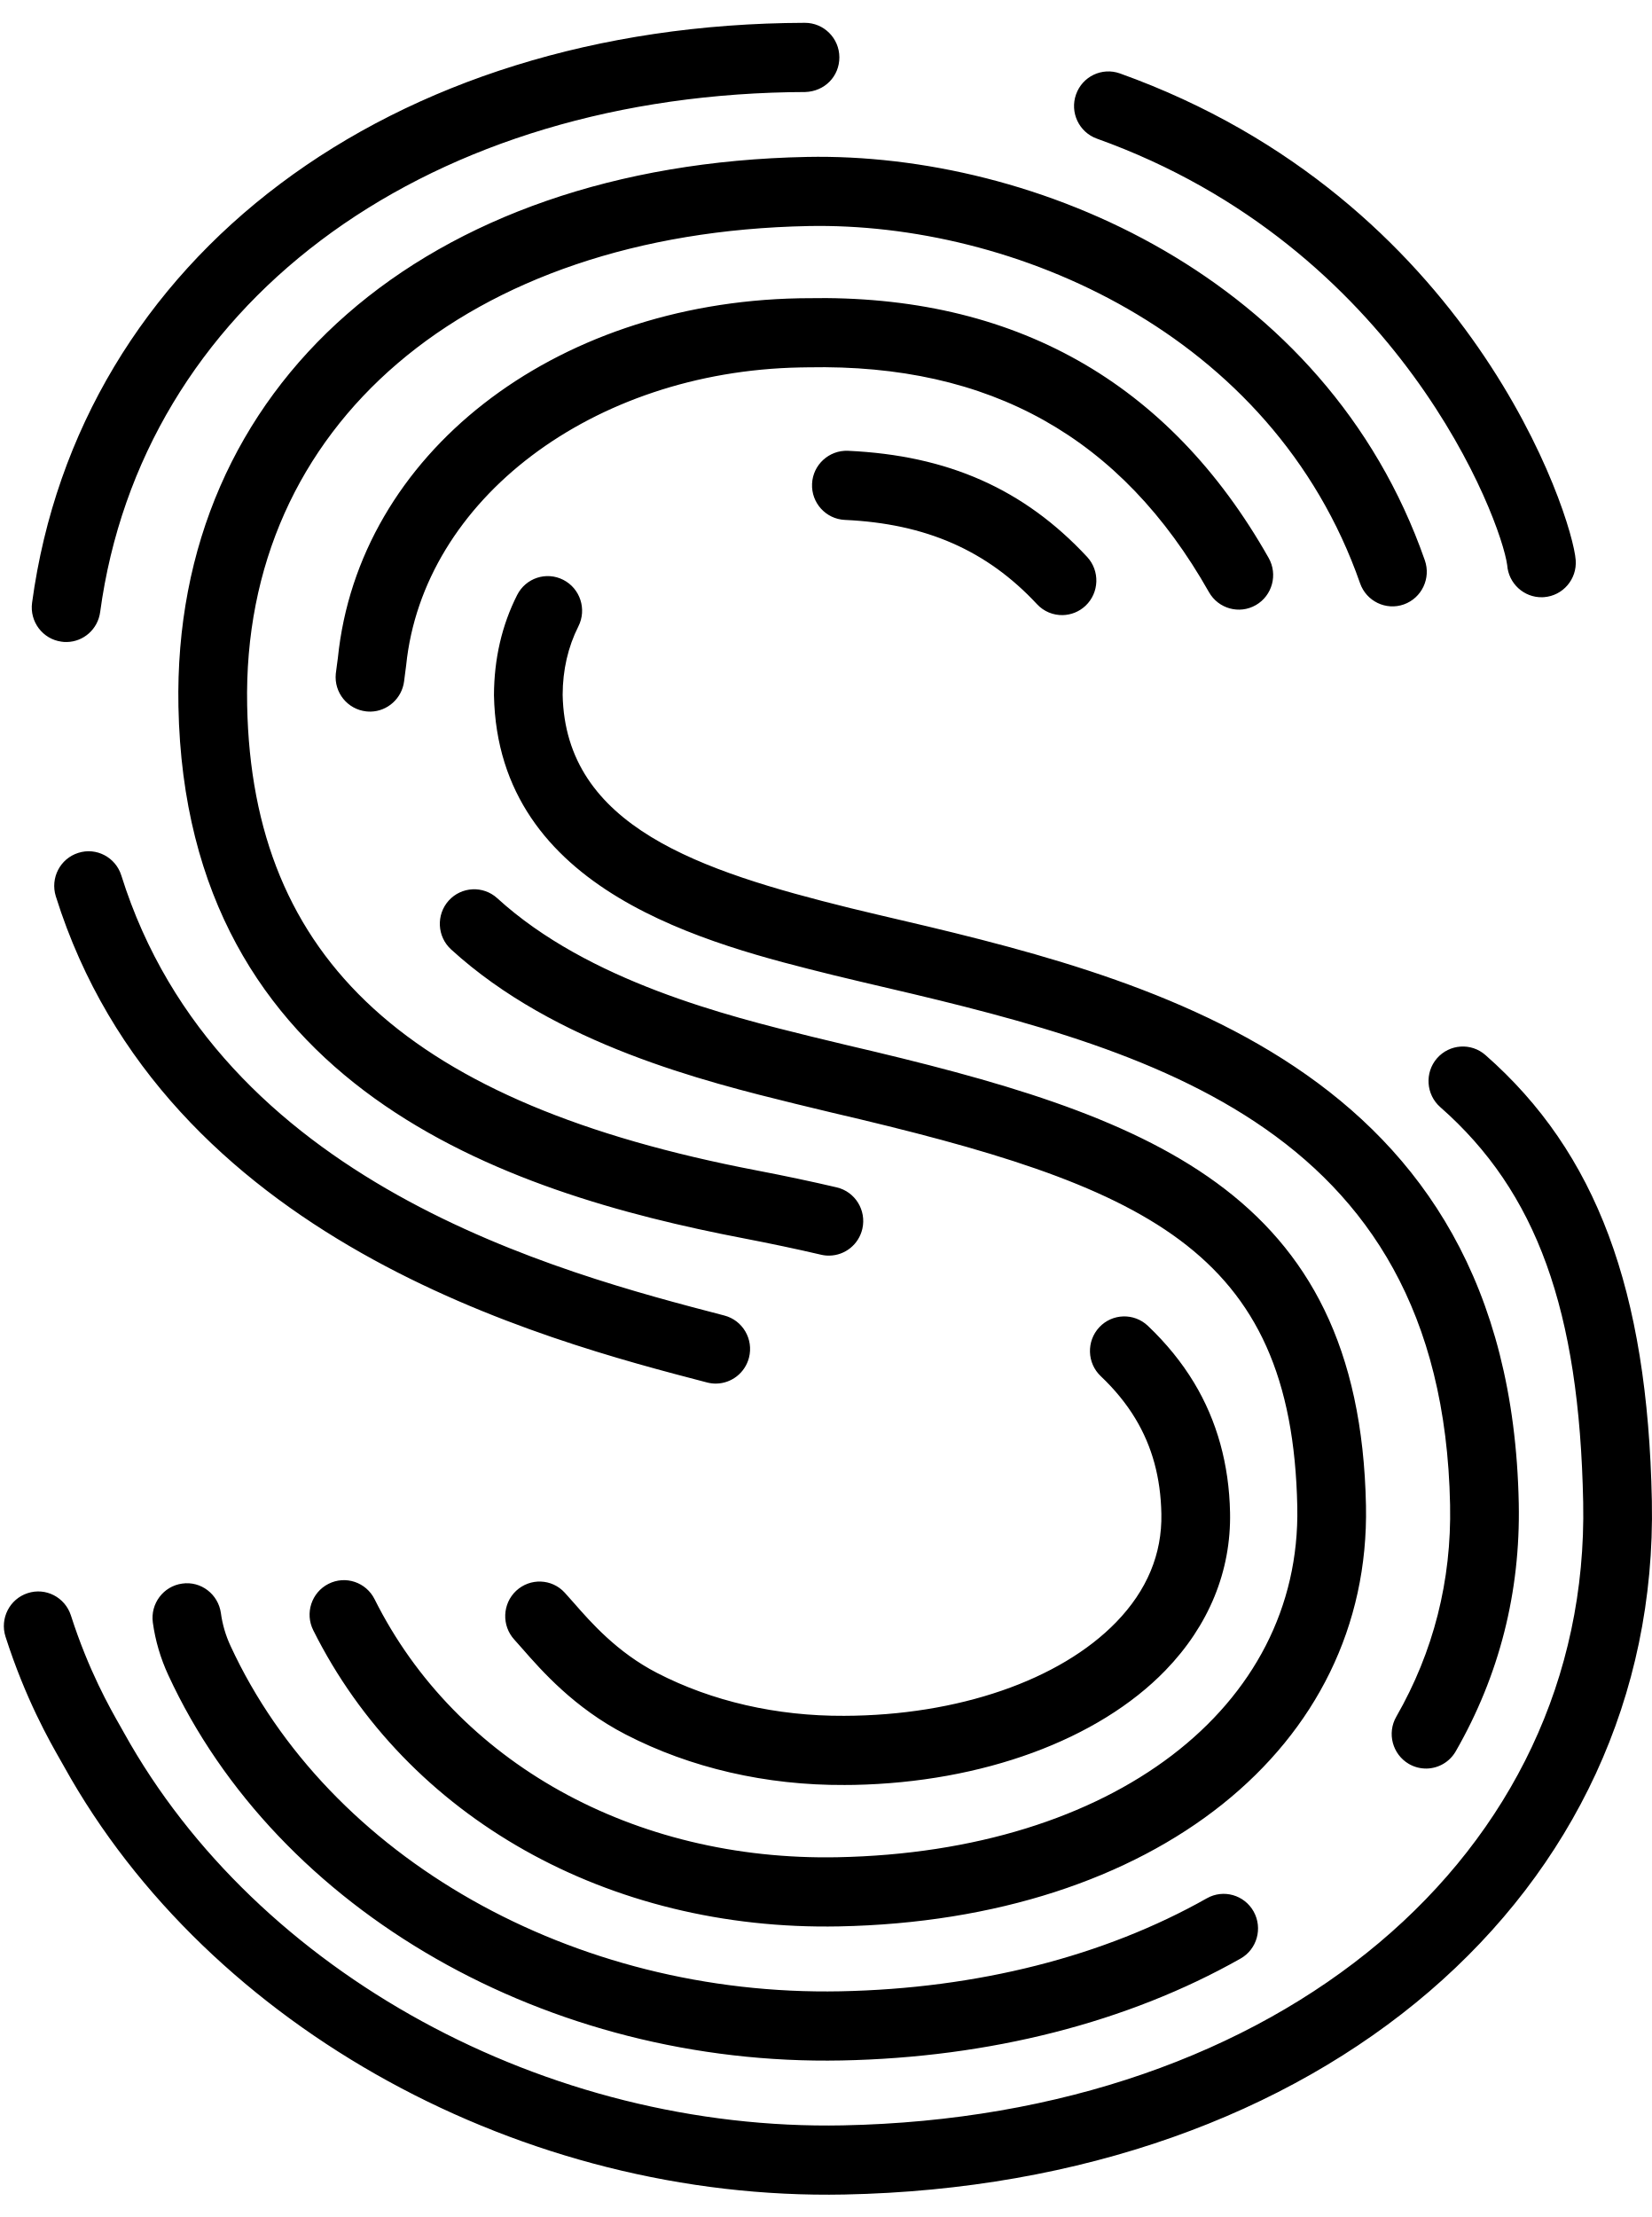
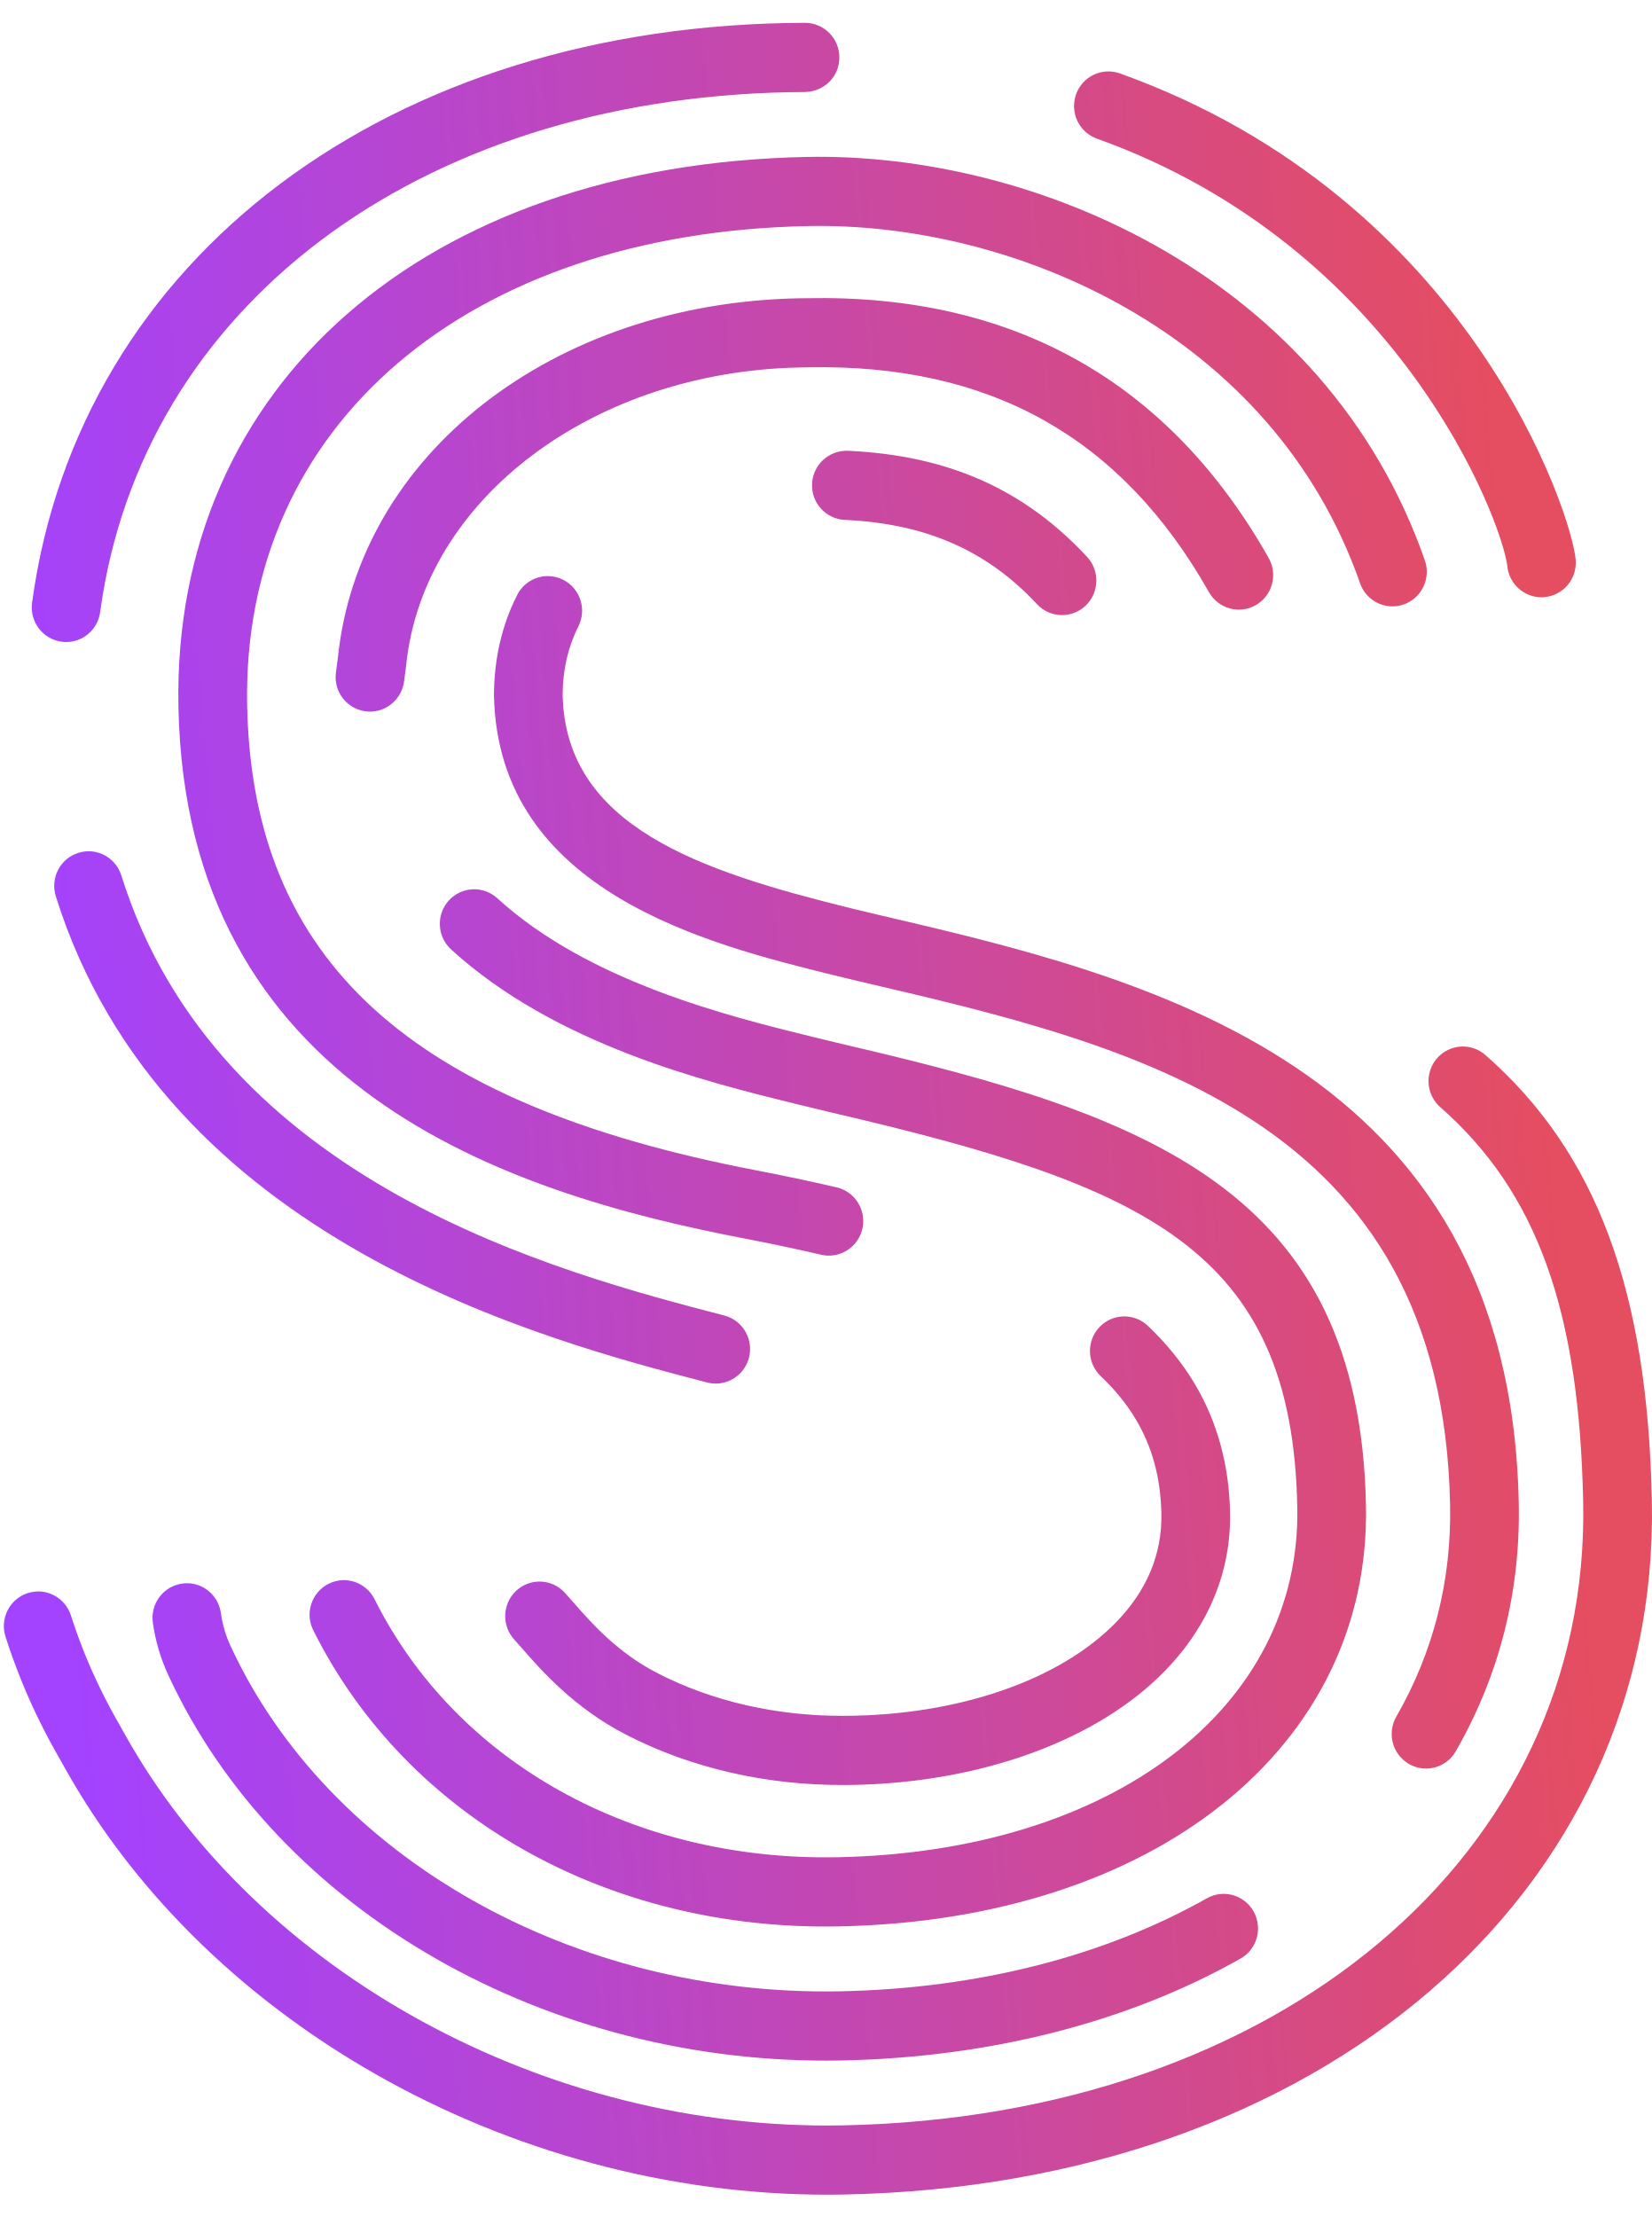
<svg xmlns="http://www.w3.org/2000/svg" width="38" height="51" viewBox="0 0 38 51" fill="none">
  <path fill-rule="evenodd" clip-rule="evenodd" d="M9.297 15.669L9.315 15.527C9.328 15.431 9.342 15.326 9.344 15.305C9.734 11.493 13.63 8.547 18.402 8.453L18.592 8.45C22.782 8.367 25.798 10.06 27.813 13.622C28.029 14.003 28.512 14.138 28.891 13.92C29.27 13.703 29.402 13.216 29.186 12.835C26.89 8.776 23.315 6.766 18.568 6.86L18.377 6.862C12.711 6.973 8.251 10.456 7.773 15.134L7.749 15.314C7.737 15.404 7.727 15.488 7.725 15.499C7.683 15.932 7.995 16.317 8.425 16.365C8.46 16.369 8.494 16.37 8.528 16.37C8.915 16.362 9.248 16.066 9.297 15.669ZM31.425 34.635C31.281 27.353 26.388 25.652 19.491 24.044L18.669 23.846C16.751 23.373 13.542 22.582 11.439 20.662C11.116 20.368 10.616 20.393 10.323 20.717C10.03 21.043 10.055 21.546 10.378 21.841C12.777 24.032 16.231 24.883 18.294 25.391L19.135 25.594C26.326 27.271 29.727 28.713 29.845 34.666C29.936 39.286 25.587 42.599 19.269 42.724C14.574 42.816 10.493 40.542 8.618 36.789C8.422 36.396 7.947 36.237 7.557 36.435C7.167 36.632 7.01 37.111 7.207 37.503C9.358 41.81 13.992 44.42 19.301 44.315C26.549 44.172 31.535 40.191 31.425 34.635ZM24.973 13.935C25.291 13.634 25.307 13.131 25.009 12.81C23.557 11.25 21.808 10.475 19.507 10.37C19.075 10.353 18.701 10.689 18.682 11.129C18.662 11.568 19 11.94 19.436 11.96C21.299 12.045 22.704 12.661 23.856 13.898C24.015 14.07 24.232 14.154 24.448 14.15C24.637 14.146 24.824 14.075 24.973 13.935ZM33.491 40.286C34.493 38.541 34.98 36.624 34.94 34.588C34.739 24.433 26.326 22.471 20.183 21.039L19.557 20.889C16.107 20.035 13.005 19.017 12.944 15.982C12.946 15.41 13.068 14.881 13.306 14.409C13.504 14.017 13.348 13.538 12.959 13.339C12.569 13.14 12.095 13.296 11.897 13.688C11.546 14.383 11.367 15.153 11.364 15.995C11.454 20.523 16.291 21.719 19.18 22.434L19.827 22.589C26.088 24.049 33.184 25.704 33.36 34.619C33.395 36.361 32.978 38 32.123 39.49C31.904 39.87 32.034 40.356 32.411 40.577C32.54 40.652 32.682 40.686 32.822 40.684C33.089 40.678 33.347 40.537 33.491 40.286ZM28.538 45.056C28.919 44.842 29.054 44.357 28.841 43.973C28.627 43.59 28.146 43.453 27.765 43.668C25.398 45.005 22.481 45.746 19.33 45.808C13.192 45.929 7.556 42.736 5.304 37.864C5.191 37.621 5.117 37.367 5.082 37.109C5.022 36.673 4.622 36.366 4.191 36.429C3.759 36.489 3.457 36.89 3.516 37.325C3.573 37.741 3.693 38.148 3.872 38.535C6.383 43.97 12.608 47.532 19.362 47.399C22.772 47.331 25.945 46.522 28.538 45.056ZM26.811 38.426C27.81 37.395 28.325 36.139 28.298 34.794C28.276 33.688 27.998 32.683 27.47 31.808C27.189 31.342 26.831 30.901 26.406 30.498C26.088 30.198 25.588 30.213 25.289 30.533C24.991 30.854 25.006 31.357 25.324 31.658C25.645 31.962 25.913 32.29 26.119 32.632C26.506 33.274 26.702 33.991 26.718 34.825C26.736 35.748 26.387 36.585 25.681 37.314C24.382 38.654 22.037 39.463 19.421 39.471C17.869 39.479 16.38 39.138 15.115 38.484C14.197 38.01 13.596 37.324 13.199 36.87C13.122 36.783 13.054 36.705 12.992 36.638C12.696 36.314 12.197 36.296 11.875 36.594C11.556 36.893 11.537 37.396 11.833 37.719C11.887 37.778 11.947 37.846 12.014 37.923C12.461 38.434 13.21 39.288 14.394 39.9C15.884 40.67 17.625 41.072 19.429 41.062C19.503 41.062 19.577 41.061 19.651 41.06C22.598 41.001 25.262 40.025 26.811 38.426ZM19.839 28.268C19.937 27.84 19.672 27.412 19.247 27.314C18.67 27.179 18.052 27.048 17.41 26.925C9.417 25.393 5.802 22.094 5.686 16.227C5.558 9.787 10.746 5.355 18.596 5.2C23.294 5.107 29.27 7.639 31.289 13.417C31.433 13.831 31.885 14.05 32.296 13.904C32.707 13.758 32.924 13.304 32.779 12.889C30.5 6.365 23.813 3.506 18.564 3.61C9.77 3.783 3.959 8.867 4.105 16.258C4.278 25.019 11.613 27.434 17.115 28.488C17.737 28.608 18.334 28.734 18.891 28.864C18.956 28.879 19.021 28.886 19.085 28.884C19.439 28.877 19.755 28.631 19.839 28.268ZM38.002 34.528C37.906 29.674 36.725 26.511 34.173 24.27C33.844 23.981 33.345 24.016 33.058 24.346C32.772 24.677 32.806 25.18 33.135 25.469C35.351 27.416 36.335 30.134 36.422 34.559C36.583 42.665 29.42 48.694 19.391 48.892C12.573 49.026 5.927 45.398 2.854 39.864L2.768 39.711C2.532 39.297 2.04 38.435 1.631 37.161C1.496 36.743 1.05 36.512 0.636 36.649C0.22 36.784 -0.007 37.233 0.127 37.651C0.587 39.084 1.135 40.043 1.398 40.504L1.475 40.64C4.825 46.673 12.037 50.629 19.423 50.483C30.367 50.267 38.181 43.557 38.002 34.528ZM17.231 31.231C17.34 30.805 17.086 30.372 16.663 30.262C12.882 29.277 5.014 27.228 2.791 20.139C2.66 19.72 2.215 19.486 1.8 19.62C1.383 19.752 1.153 20.199 1.284 20.619C3.772 28.548 12.528 30.829 16.268 31.803C16.339 31.821 16.411 31.83 16.482 31.828C16.827 31.821 17.14 31.585 17.231 31.231ZM2.304 14.081C3.255 7.062 9.602 2.29 18.15 2.121C18.273 2.119 18.398 2.117 18.523 2.117C18.972 2.103 19.311 1.757 19.31 1.317C19.308 0.878 18.952 0.524 18.516 0.525C8.961 0.553 1.815 5.925 0.738 13.865C0.679 14.301 0.982 14.702 1.414 14.761C1.456 14.768 1.497 14.77 1.538 14.769C1.921 14.762 2.251 14.475 2.304 14.081ZM35.477 13.739C35.06 13.747 34.705 13.425 34.674 13.001C34.535 11.965 32.198 5.683 25.234 3.189C24.823 3.041 24.608 2.586 24.755 2.172C24.901 1.758 25.352 1.542 25.764 1.689C33.845 4.585 36.178 11.884 36.25 12.886C36.282 13.324 35.955 13.705 35.52 13.737C35.506 13.739 35.492 13.739 35.477 13.739Z" fill="url(#paint0_linear_1851_4658)" />
  <defs>
    <linearGradient id="paint0_linear_1851_4658" x1="35.328" y1="19.943" x2="0.407" y2="22.82" gradientUnits="userSpaceOnUse">
-       <stop stopColor="#E54D60" />
-       <stop offset="1" stopColor="#A342FF" />
+       <stop stop-color="#E54D60" />
+       <stop offset="1" stop-color="#A342FF" />
    </linearGradient>
  </defs>
</svg>
